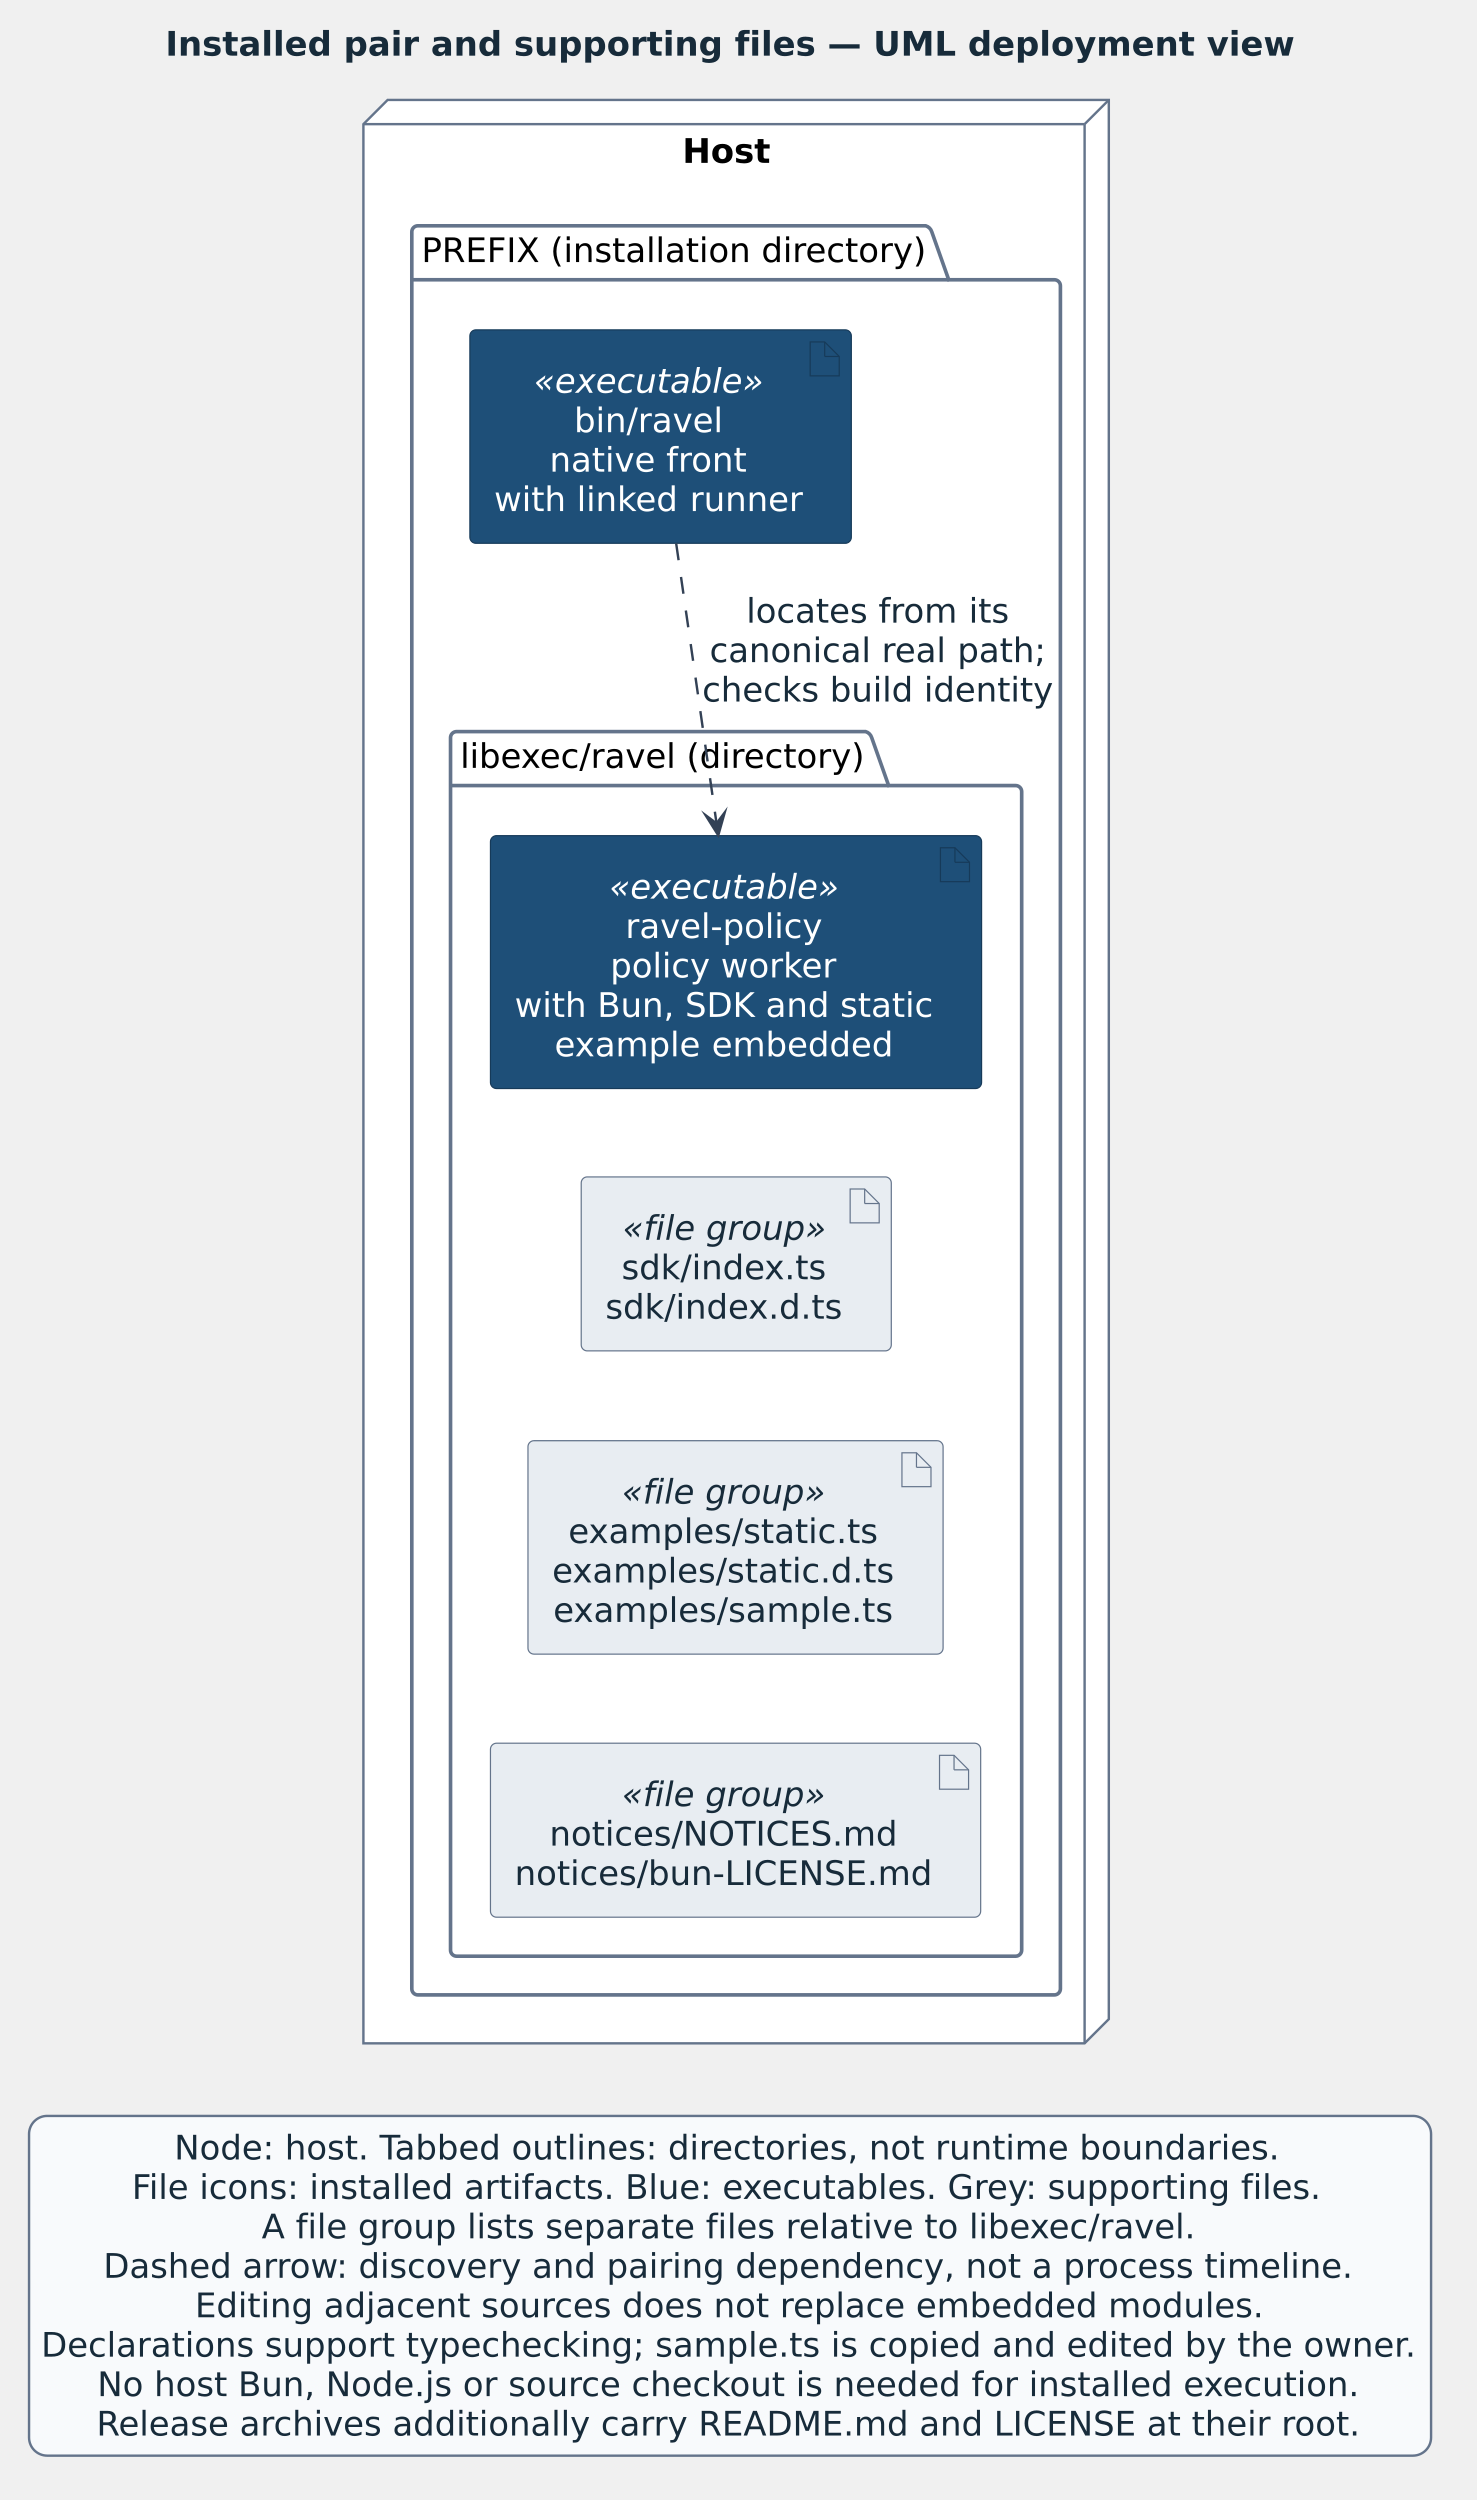
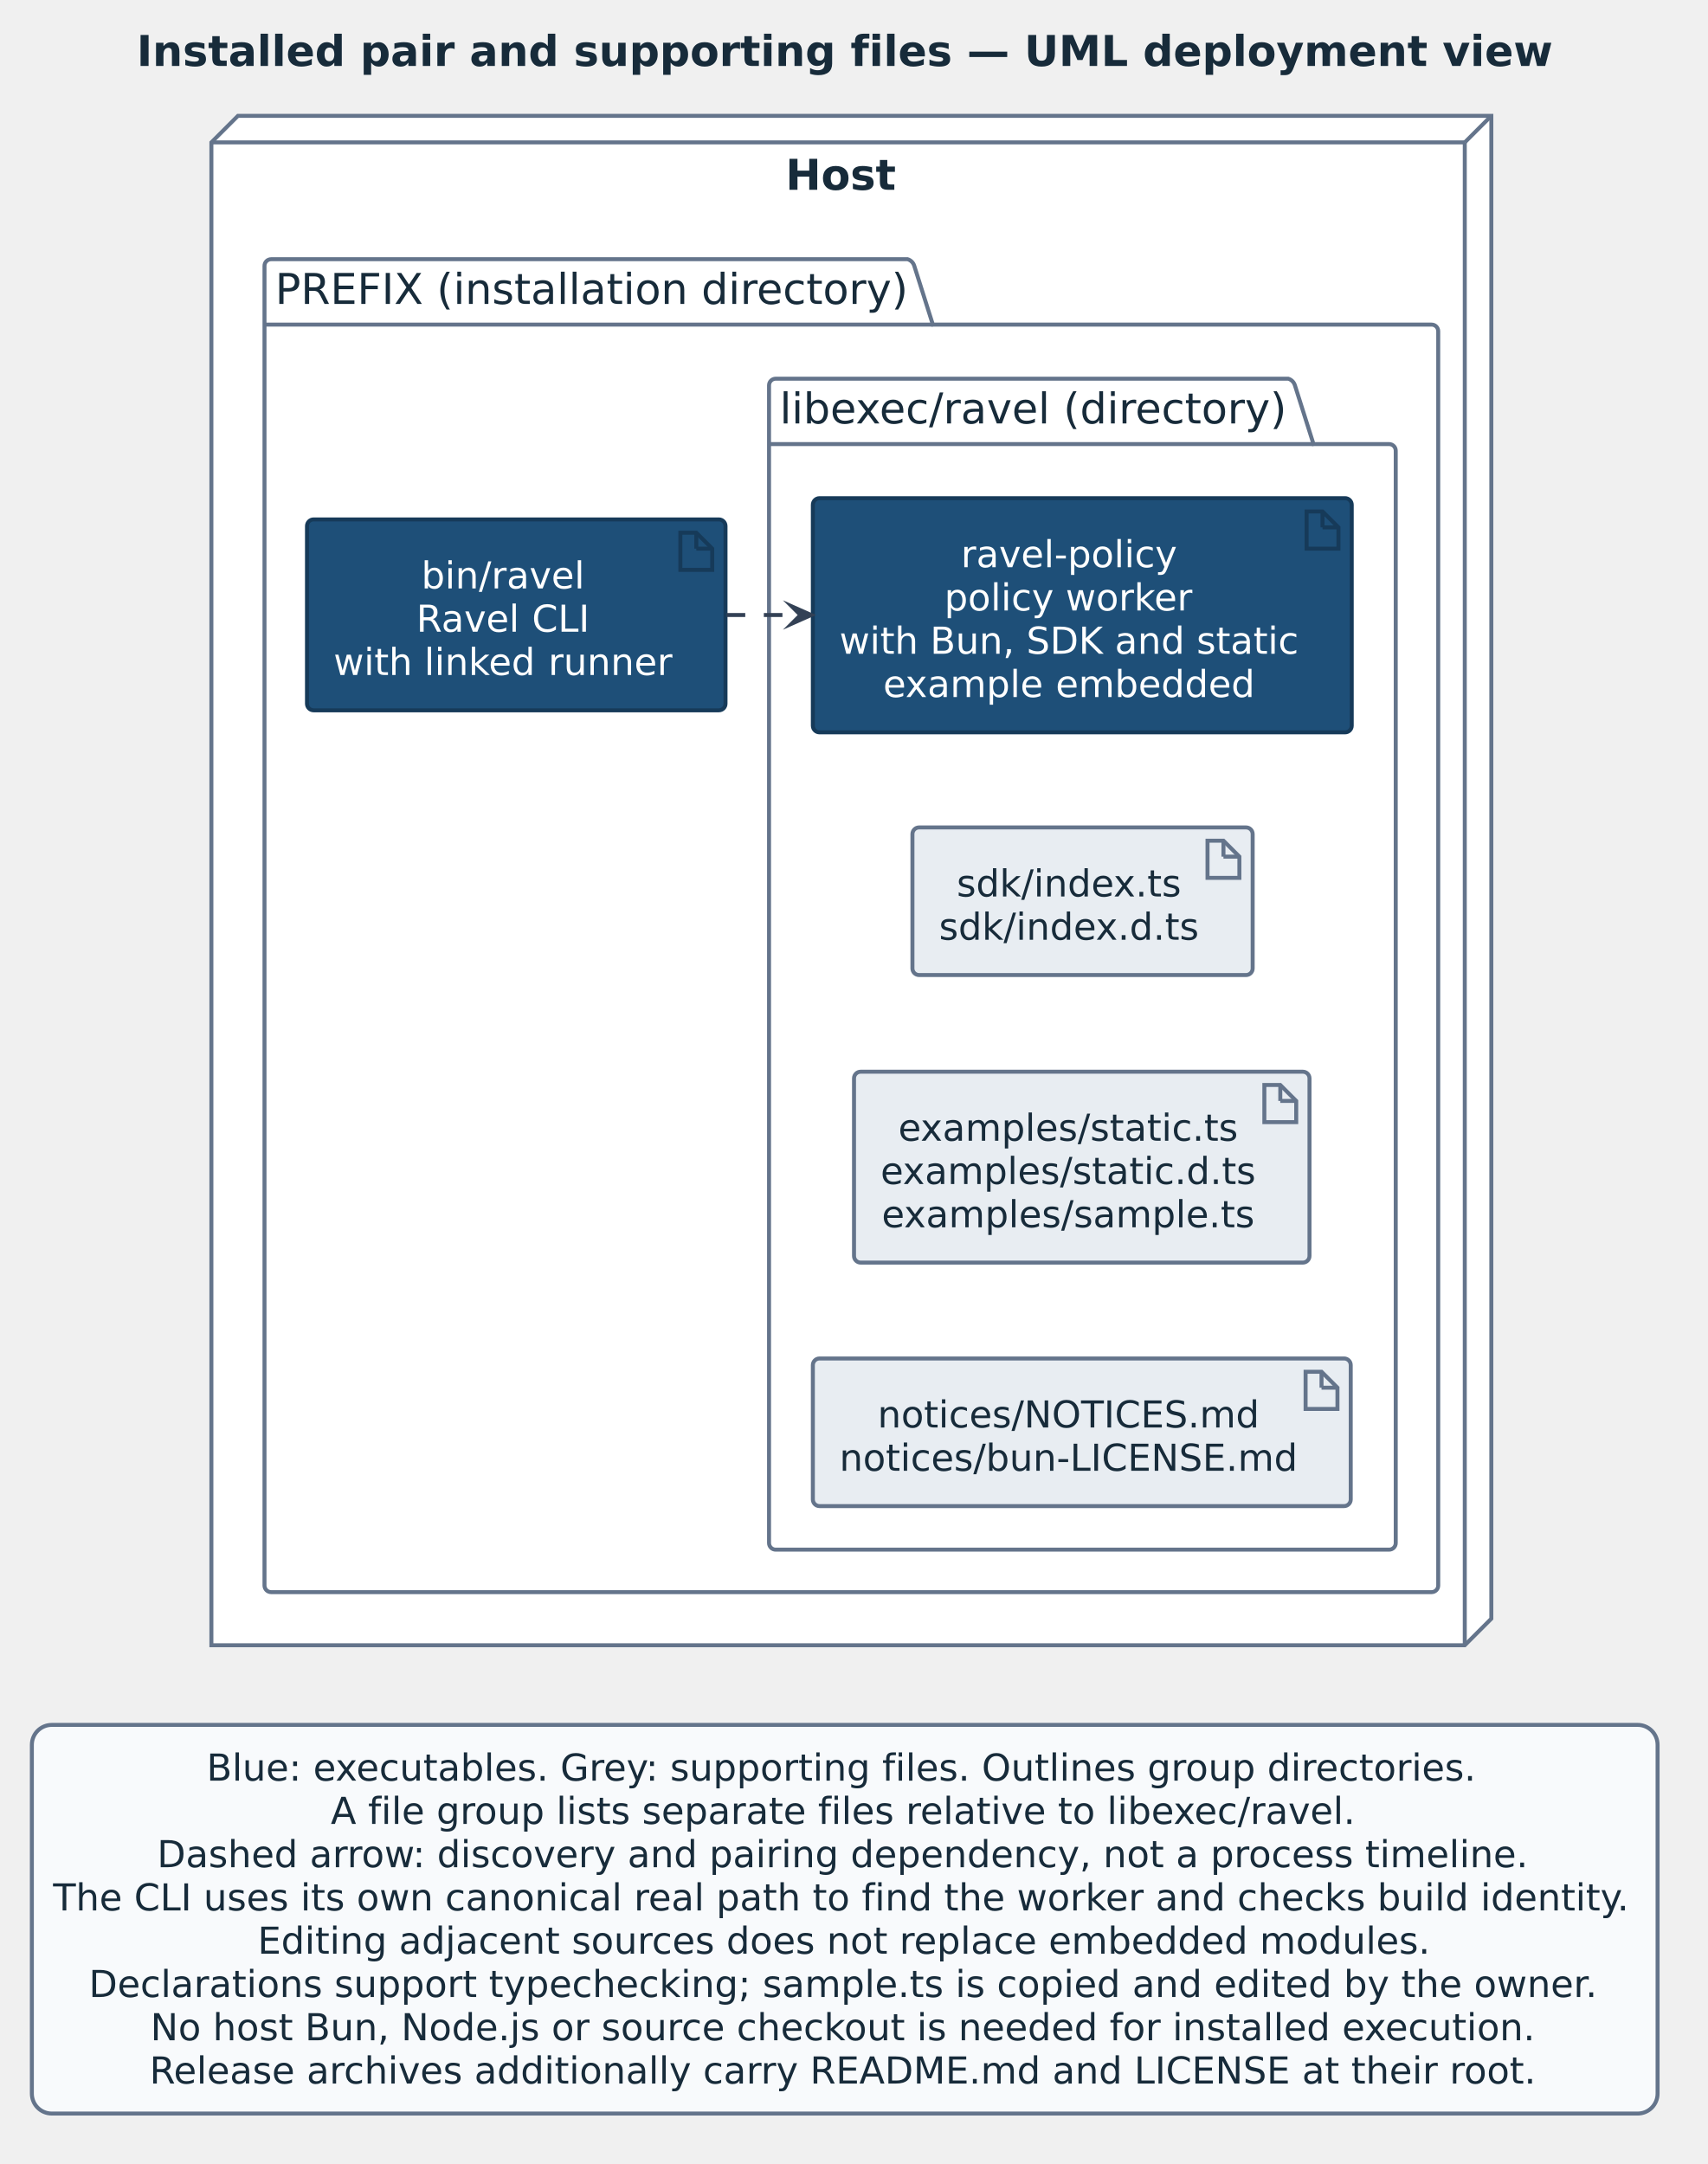
- <svg xmlns="http://www.w3.org/2000/svg" version="1.1" data-diagram-type="DESCRIPTION" style="width:610px;height:1033px;background:#FFFFFF;" width="610px" height="1033px" viewBox="0 0 610 1033" zoomAndPan="magnify" preserveAspectRatio="none" contentStyleType="text/css">
+ <svg xmlns="http://www.w3.org/2000/svg" version="1.1" data-diagram-type="DESCRIPTION" style="width:643px;height:815px;background:#FFFFFF;" width="643px" height="815px" viewBox="0 0 643 815" zoomAndPan="magnify" preserveAspectRatio="none" contentStyleType="text/css">
  <defs />
  <g font-family="sans-serif" lengthAdjust="spacing">
    <g class="title" data-source-line="3">
-       <text x="68.348" y="22.995" fill="#172B3A" font-size="14" textLength="466.621" font-weight="700" font-family="DejaVu Sans, sans-serif">Installed pair and supporting files — UML deployment view</text>
+       <text x="51.464" y="24.852" fill="#172B3A" font-size="16" textLength="533.281" font-weight="700" font-family="DejaVu Sans, sans-serif">Installed pair and supporting files — UML deployment view</text>
    </g>
-     <g class="cluster" data-qualified-name="host" id="ent0001" data-source-line="18">
-       <polygon points="150.159,51.297,160.159,41.297,458.159,41.297,458.159,834.297,448.159,844.297,150.159,844.297,150.159,51.297" fill="#FFF" style="stroke:#64748B;stroke-width:1;stroke-linejoin:miter;stroke-miterlimit:10;" />
-       <line x1="448.159" y1="51.297" x2="458.159" y2="41.297" style="stroke:#64748B;stroke-width:1;" />
-       <line x1="150.159" y1="51.297" x2="448.159" y2="51.297" style="stroke:#64748B;stroke-width:1;" />
-       <line x1="448.159" y1="51.297" x2="448.159" y2="844.297" style="stroke:#64748B;stroke-width:1;" />
-       <text x="281.979" y="67.292" fill="#000" font-size="14" textLength="36.36" font-weight="700" font-family="DejaVu Sans, sans-serif">Host</text>
+     <g class="cluster" data-qualified-name="host" id="ent0001" data-source-line="4">
+       <polygon points="79.605,53.625,89.605,43.625,561.605,43.625,561.605,609.625,551.605,619.625,79.605,619.625,79.605,53.625" fill="#FFF" style="stroke:#64748B;stroke-width:1.5;stroke-linejoin:miter;stroke-miterlimit:10;" />
+       <line x1="551.605" y1="53.625" x2="561.605" y2="43.625" style="stroke:#64748B;stroke-width:1.5;" />
+       <line x1="79.605" y1="53.625" x2="551.605" y2="53.625" style="stroke:#64748B;stroke-width:1.5;" />
+       <line x1="551.605" y1="53.625" x2="551.605" y2="619.625" style="stroke:#64748B;stroke-width:1.5;" />
+       <text x="295.828" y="71.477" fill="#172B3A" font-size="16" textLength="41.555" font-weight="700" font-family="DejaVu Sans, sans-serif">Host</text>
    </g>
-     <g class="cluster" data-qualified-name="host.prefix" id="ent0002" data-source-line="19">
-       <path d="M172.659,93.297 L382.51,93.297 A3.75,3.75 0 0 1 385.01,95.797 L392.01,115.594 L435.659,115.594 A2.5,2.5 0 0 1 438.159,118.094 L438.159,821.797 A2.5,2.5 0 0 1 435.659,824.297 L172.659,824.297 A2.5,2.5 0 0 1 170.159,821.797 L170.159,95.797 A2.5,2.5 0 0 1 172.659,93.297" style="stroke:#64748B;stroke-width:1.5;" fill="#FFF" />
-       <line x1="170.159" y1="115.594" x2="392.01" y2="115.594" style="stroke:#64748B;stroke-width:1.5;" />
-       <text x="174.159" y="108.292" fill="#000" font-size="14" textLength="208.852" font-family="DejaVu Sans, sans-serif">PREFIX (installation directory)</text>
+     <g class="cluster" data-qualified-name="host.prefix" id="ent0002" data-source-line="5">
+       <path d="M102.105,97.625 L341.792,97.625 A3.75,3.75 0 0 1 344.292,100.125 L351.292,122.25 L539.105,122.25 A2.5,2.5 0 0 1 541.605,124.75 L541.605,597.125 A2.5,2.5 0 0 1 539.105,599.625 L102.105,599.625 A2.5,2.5 0 0 1 99.605,597.125 L99.605,100.125 A2.5,2.5 0 0 1 102.105,97.625" style="stroke:#64748B;stroke-width:1.5;" fill="#FFF" />
+       <line x1="99.605" y1="122.25" x2="351.292" y2="122.25" style="stroke:#64748B;stroke-width:1.5;" />
+       <text x="103.605" y="114.477" fill="#172B3A" font-size="16" textLength="238.688" font-family="DejaVu Sans, sans-serif">PREFIX (installation directory)</text>
    </g>
-     <g class="cluster" data-qualified-name="host.prefix.libexec" id="ent0004" data-source-line="21">
-       <path d="M188.659,302.297 L357.686,302.297 A3.75,3.75 0 0 1 360.186,304.797 L367.186,324.594 L419.659,324.594 A2.5,2.5 0 0 1 422.159,327.094 L422.159,805.797 A2.5,2.5 0 0 1 419.659,808.297 L188.659,808.297 A2.5,2.5 0 0 1 186.159,805.797 L186.159,304.797 A2.5,2.5 0 0 1 188.659,302.297" style="stroke:#64748B;stroke-width:1.5;" fill="#FFF" />
-       <line x1="186.159" y1="324.594" x2="367.186" y2="324.594" style="stroke:#64748B;stroke-width:1.5;" />
-       <text x="190.159" y="317.292" fill="#000" font-size="14" textLength="168.027" font-family="DejaVu Sans, sans-serif">libexec/ravel (directory)</text>
+     <g class="cluster" data-qualified-name="host.prefix.libexec" id="ent0004" data-source-line="7">
+       <path d="M292.105,142.625 L485.136,142.625 A3.75,3.75 0 0 1 487.636,145.125 L494.636,167.25 L523.105,167.25 A2.5,2.5 0 0 1 525.605,169.75 L525.605,581.125 A2.5,2.5 0 0 1 523.105,583.625 L292.105,583.625 A2.5,2.5 0 0 1 289.605,581.125 L289.605,145.125 A2.5,2.5 0 0 1 292.105,142.625" style="stroke:#64748B;stroke-width:1.5;" fill="#FFF" />
+       <line x1="289.605" y1="167.25" x2="494.636" y2="167.25" style="stroke:#64748B;stroke-width:1.5;" />
+       <text x="293.605" y="159.477" fill="#172B3A" font-size="16" textLength="192.031" font-family="DejaVu Sans, sans-serif">libexec/ravel (directory)</text>
    </g>
-     <g class="entity" data-qualified-name="host.prefix.front" id="ent0003" data-source-line="20">
-       <rect x="194.159" y="136.297" width="157.606" height="88.188" fill="#1E4F78" style="stroke:#163A59;stroke-width:0.5;" rx="2.5" ry="2.5" />
-       <polygon points="334.765,141.297,334.765,155.297,346.765,155.297,346.765,147.297,340.765,141.297,334.765,141.297" fill="#1E4F78" style="stroke:#163A59;stroke-width:0.5;stroke-linejoin:miter;stroke-miterlimit:10;" />
-       <line x1="340.765" y1="141.297" x2="340.765" y2="147.297" style="stroke:#163A59;stroke-width:0.5;" />
-       <line x1="346.765" y1="147.297" x2="340.765" y2="147.297" style="stroke:#163A59;stroke-width:0.5;" />
-       <text x="220.626" y="162.292" fill="#FFF" font-size="14" textLength="94.671" font-style="italic" font-family="DejaVu Sans, sans-serif">«executable»</text>
-       <text x="237.217" y="178.589" fill="#FFF" font-size="14" textLength="61.489" font-family="DejaVu Sans, sans-serif">bin/ravel</text>
-       <text x="227.066" y="194.886" fill="#FFF" font-size="14" textLength="43.729" font-family="DejaVu Sans, sans-serif">native</text>
-       <text x="270.795" y="194.886" fill="#FFF" font-size="14" font-family="DejaVu Sans, sans-serif"> </text>
-       <text x="275.246" y="194.886" fill="#FFF" font-size="14" textLength="33.612" font-family="DejaVu Sans, sans-serif">front</text>
-       <text x="204.159" y="211.183" fill="#FFF" font-size="14" textLength="29.702" font-family="DejaVu Sans, sans-serif">with</text>
-       <text x="233.861" y="211.183" fill="#FFF" font-size="14" font-family="DejaVu Sans, sans-serif"> </text>
-       <text x="238.311" y="211.183" fill="#FFF" font-size="14" textLength="42.26" font-family="DejaVu Sans, sans-serif">linked</text>
-       <text x="280.571" y="211.183" fill="#FFF" font-size="14" font-family="DejaVu Sans, sans-serif"> </text>
-       <text x="285.021" y="211.183" fill="#FFF" font-size="14" textLength="46.744" font-family="DejaVu Sans, sans-serif">runner</text>
+     <g class="entity" data-qualified-name="host.prefix.front" id="ent0003" data-source-line="6">
+       <rect x="115.605" y="195.625" width="157.606" height="71.891" fill="#1E4F78" style="stroke:#163A59;stroke-width:1.5;" rx="2.5" ry="2.5" />
+       <polygon points="256.211,200.625,256.211,214.625,268.211,214.625,268.211,206.625,262.211,200.625,256.211,200.625" fill="#1E4F78" style="stroke:#163A59;stroke-width:1.5;stroke-linejoin:miter;stroke-miterlimit:10;" />
+       <line x1="262.211" y1="200.625" x2="262.211" y2="206.625" style="stroke:#163A59;stroke-width:1.5;" />
+       <line x1="268.211" y1="206.625" x2="262.211" y2="206.625" style="stroke:#163A59;stroke-width:1.5;" />
+       <text x="158.664" y="221.62" fill="#FFF" font-size="14" textLength="61.489" font-family="DejaVu Sans, sans-serif">bin/ravel</text>
+       <text x="156.784" y="237.917" fill="#FFF" font-size="14" textLength="39.095" font-family="DejaVu Sans, sans-serif">Ravel</text>
+       <text x="195.878" y="237.917" fill="#FFF" font-size="14" font-family="DejaVu Sans, sans-serif"> </text>
+       <text x="200.329" y="237.917" fill="#FFF" font-size="14" textLength="21.704" font-family="DejaVu Sans, sans-serif">CLI</text>
+       <text x="125.605" y="254.214" fill="#FFF" font-size="14" textLength="29.702" font-family="DejaVu Sans, sans-serif">with</text>
+       <text x="155.307" y="254.214" fill="#FFF" font-size="14" font-family="DejaVu Sans, sans-serif"> </text>
+       <text x="159.757" y="254.214" fill="#FFF" font-size="14" textLength="42.26" font-family="DejaVu Sans, sans-serif">linked</text>
+       <text x="202.017" y="254.214" fill="#FFF" font-size="14" font-family="DejaVu Sans, sans-serif"> </text>
+       <text x="206.467" y="254.214" fill="#FFF" font-size="14" textLength="46.744" font-family="DejaVu Sans, sans-serif">runner</text>
    </g>
-     <g class="entity" data-qualified-name="host.prefix.libexec.worker" id="ent0005" data-source-line="22">
-       <rect x="202.659" y="345.297" width="202.929" height="104.484" fill="#1E4F78" style="stroke:#163A59;stroke-width:0.5;" rx="2.5" ry="2.5" />
-       <polygon points="388.587,350.297,388.587,364.297,400.587,364.297,400.587,356.297,394.587,350.297,388.587,350.297" fill="#1E4F78" style="stroke:#163A59;stroke-width:0.5;stroke-linejoin:miter;stroke-miterlimit:10;" />
-       <line x1="394.587" y1="350.297" x2="394.587" y2="356.297" style="stroke:#163A59;stroke-width:0.5;" />
-       <line x1="400.587" y1="356.297" x2="394.587" y2="356.297" style="stroke:#163A59;stroke-width:0.5;" />
-       <text x="251.788" y="371.292" fill="#FFF" font-size="14" textLength="94.671" font-style="italic" font-family="DejaVu Sans, sans-serif">«executable»</text>
-       <text x="258.429" y="387.589" fill="#FFF" font-size="14" textLength="81.389" font-family="DejaVu Sans, sans-serif">ravel-policy</text>
-       <text x="252.167" y="403.886" fill="#FFF" font-size="14" textLength="41.214" font-family="DejaVu Sans, sans-serif">policy</text>
-       <text x="293.381" y="403.886" fill="#FFF" font-size="14" font-family="DejaVu Sans, sans-serif"> </text>
-       <text x="297.831" y="403.886" fill="#FFF" font-size="14" textLength="48.248" font-family="DejaVu Sans, sans-serif">worker</text>
-       <text x="212.659" y="420.183" fill="#FFF" font-size="14" textLength="29.702" font-family="DejaVu Sans, sans-serif">with</text>
-       <text x="242.361" y="420.183" fill="#FFF" font-size="14" font-family="DejaVu Sans, sans-serif"> </text>
-       <text x="246.811" y="420.183" fill="#FFF" font-size="14" textLength="31.801" font-family="DejaVu Sans, sans-serif">Bun,</text>
-       <text x="278.612" y="420.183" fill="#FFF" font-size="14" font-family="DejaVu Sans, sans-serif"> </text>
-       <text x="283.062" y="420.183" fill="#FFF" font-size="14" textLength="28.848" font-family="DejaVu Sans, sans-serif">SDK</text>
-       <text x="311.91" y="420.183" fill="#FFF" font-size="14" font-family="DejaVu Sans, sans-serif"> </text>
-       <text x="316.36" y="420.183" fill="#FFF" font-size="14" textLength="26.339" font-family="DejaVu Sans, sans-serif">and</text>
-       <text x="342.699" y="420.183" fill="#FFF" font-size="14" font-family="DejaVu Sans, sans-serif"> </text>
-       <text x="347.149" y="420.183" fill="#FFF" font-size="14" textLength="38.438" font-family="DejaVu Sans, sans-serif">static</text>
-       <text x="229.133" y="436.479" fill="#FFF" font-size="14" textLength="60.505" font-family="DejaVu Sans, sans-serif">example</text>
-       <text x="289.638" y="436.479" fill="#FFF" font-size="14" font-family="DejaVu Sans, sans-serif"> </text>
-       <text x="294.088" y="436.479" fill="#FFF" font-size="14" textLength="75.024" font-family="DejaVu Sans, sans-serif">embedded</text>
+     <g class="entity" data-qualified-name="host.prefix.libexec.worker" id="ent0005" data-source-line="8">
+       <rect x="306.105" y="187.625" width="202.929" height="88.188" fill="#1E4F78" style="stroke:#163A59;stroke-width:1.5;" rx="2.5" ry="2.5" />
+       <polygon points="492.034,192.625,492.034,206.625,504.034,206.625,504.034,198.625,498.034,192.625,492.034,192.625" fill="#1E4F78" style="stroke:#163A59;stroke-width:1.5;stroke-linejoin:miter;stroke-miterlimit:10;" />
+       <line x1="498.034" y1="192.625" x2="498.034" y2="198.625" style="stroke:#163A59;stroke-width:1.5;" />
+       <line x1="504.034" y1="198.625" x2="498.034" y2="198.625" style="stroke:#163A59;stroke-width:1.5;" />
+       <text x="361.875" y="213.62" fill="#FFF" font-size="14" textLength="81.389" font-family="DejaVu Sans, sans-serif">ravel-policy</text>
+       <text x="355.613" y="229.917" fill="#FFF" font-size="14" textLength="41.214" font-family="DejaVu Sans, sans-serif">policy</text>
+       <text x="396.827" y="229.917" fill="#FFF" font-size="14" font-family="DejaVu Sans, sans-serif"> </text>
+       <text x="401.277" y="229.917" fill="#FFF" font-size="14" textLength="48.248" font-family="DejaVu Sans, sans-serif">worker</text>
+       <text x="316.105" y="246.214" fill="#FFF" font-size="14" textLength="29.702" font-family="DejaVu Sans, sans-serif">with</text>
+       <text x="345.807" y="246.214" fill="#FFF" font-size="14" font-family="DejaVu Sans, sans-serif"> </text>
+       <text x="350.257" y="246.214" fill="#FFF" font-size="14" textLength="31.801" font-family="DejaVu Sans, sans-serif">Bun,</text>
+       <text x="382.058" y="246.214" fill="#FFF" font-size="14" font-family="DejaVu Sans, sans-serif"> </text>
+       <text x="386.508" y="246.214" fill="#FFF" font-size="14" textLength="28.848" font-family="DejaVu Sans, sans-serif">SDK</text>
+       <text x="415.356" y="246.214" fill="#FFF" font-size="14" font-family="DejaVu Sans, sans-serif"> </text>
+       <text x="419.806" y="246.214" fill="#FFF" font-size="14" textLength="26.339" font-family="DejaVu Sans, sans-serif">and</text>
+       <text x="446.145" y="246.214" fill="#FFF" font-size="14" font-family="DejaVu Sans, sans-serif"> </text>
+       <text x="450.595" y="246.214" fill="#FFF" font-size="14" textLength="38.438" font-family="DejaVu Sans, sans-serif">static</text>
+       <text x="332.58" y="262.511" fill="#FFF" font-size="14" textLength="60.505" font-family="DejaVu Sans, sans-serif">example</text>
+       <text x="393.084" y="262.511" fill="#FFF" font-size="14" font-family="DejaVu Sans, sans-serif"> </text>
+       <text x="397.535" y="262.511" fill="#FFF" font-size="14" textLength="75.024" font-family="DejaVu Sans, sans-serif">embedded</text>
    </g>
-     <g class="entity" data-qualified-name="host.prefix.libexec.sdk" id="ent0006" data-source-line="23">
-       <rect x="240.159" y="486.297" width="128.123" height="71.891" fill="#E8EDF2" style="stroke:#64748B;stroke-width:0.5;" rx="2.5" ry="2.5" />
-       <polygon points="351.282,491.297,351.282,505.297,363.282,505.297,363.282,497.297,357.282,491.297,351.282,491.297" fill="#E8EDF2" style="stroke:#64748B;stroke-width:0.5;stroke-linejoin:miter;stroke-miterlimit:10;" />
-       <line x1="357.282" y1="491.297" x2="357.282" y2="497.297" style="stroke:#64748B;stroke-width:0.5;" />
-       <line x1="363.282" y1="497.297" x2="357.282" y2="497.297" style="stroke:#64748B;stroke-width:0.5;" />
-       <text x="257.285" y="512.292" fill="#172B3A" font-size="14" textLength="83.87" font-style="italic" font-family="DejaVu Sans, sans-serif">«file group»</text>
-       <text x="256.827" y="528.589" fill="#172B3A" font-size="14" textLength="84.786" font-family="DejaVu Sans, sans-serif">sdk/index.ts</text>
-       <text x="250.159" y="544.886" fill="#172B3A" font-size="14" textLength="98.123" font-family="DejaVu Sans, sans-serif">sdk/index.d.ts</text>
+     <g class="entity" data-qualified-name="host.prefix.libexec.sdk" id="ent0006" data-source-line="9">
+       <rect x="343.605" y="311.625" width="128.123" height="55.594" fill="#E8EDF2" style="stroke:#64748B;stroke-width:1.5;" rx="2.5" ry="2.5" />
+       <polygon points="454.728,316.625,454.728,330.625,466.728,330.625,466.728,322.625,460.728,316.625,454.728,316.625" fill="#E8EDF2" style="stroke:#64748B;stroke-width:1.5;stroke-linejoin:miter;stroke-miterlimit:10;" />
+       <line x1="460.728" y1="316.625" x2="460.728" y2="322.625" style="stroke:#64748B;stroke-width:1.5;" />
+       <line x1="466.728" y1="322.625" x2="460.728" y2="322.625" style="stroke:#64748B;stroke-width:1.5;" />
+       <text x="360.273" y="337.62" fill="#172B3A" font-size="14" textLength="84.786" font-family="DejaVu Sans, sans-serif">sdk/index.ts</text>
+       <text x="353.605" y="353.917" fill="#172B3A" font-size="14" textLength="98.123" font-family="DejaVu Sans, sans-serif">sdk/index.d.ts</text>
    </g>
-     <g class="entity" data-qualified-name="host.prefix.libexec.examples" id="ent0007" data-source-line="24">
-       <rect x="218.159" y="595.297" width="171.524" height="88.188" fill="#E8EDF2" style="stroke:#64748B;stroke-width:0.5;" rx="2.5" ry="2.5" />
-       <polygon points="372.683,600.297,372.683,614.297,384.683,614.297,384.683,606.297,378.683,600.297,372.683,600.297" fill="#E8EDF2" style="stroke:#64748B;stroke-width:0.5;stroke-linejoin:miter;stroke-miterlimit:10;" />
-       <line x1="378.683" y1="600.297" x2="378.683" y2="606.297" style="stroke:#64748B;stroke-width:0.5;" />
-       <line x1="384.683" y1="606.297" x2="378.683" y2="606.297" style="stroke:#64748B;stroke-width:0.5;" />
-       <text x="256.986" y="621.292" fill="#172B3A" font-size="14" textLength="83.87" font-style="italic" font-family="DejaVu Sans, sans-serif">«file group»</text>
-       <text x="234.827" y="637.589" fill="#172B3A" font-size="14" textLength="128.188" font-family="DejaVu Sans, sans-serif">examples/static.ts</text>
-       <text x="228.159" y="653.886" fill="#172B3A" font-size="14" textLength="141.524" font-family="DejaVu Sans, sans-serif">examples/static.d.ts</text>
-       <text x="228.596" y="670.183" fill="#172B3A" font-size="14" textLength="140.649" font-family="DejaVu Sans, sans-serif">examples/sample.ts</text>
+     <g class="entity" data-qualified-name="host.prefix.libexec.examples" id="ent0007" data-source-line="10">
+       <rect x="321.605" y="403.625" width="171.524" height="71.891" fill="#E8EDF2" style="stroke:#64748B;stroke-width:1.5;" rx="2.5" ry="2.5" />
+       <polygon points="476.129,408.625,476.129,422.625,488.129,422.625,488.129,414.625,482.129,408.625,476.129,408.625" fill="#E8EDF2" style="stroke:#64748B;stroke-width:1.5;stroke-linejoin:miter;stroke-miterlimit:10;" />
+       <line x1="482.129" y1="408.625" x2="482.129" y2="414.625" style="stroke:#64748B;stroke-width:1.5;" />
+       <line x1="488.129" y1="414.625" x2="482.129" y2="414.625" style="stroke:#64748B;stroke-width:1.5;" />
+       <text x="338.273" y="429.62" fill="#172B3A" font-size="14" textLength="128.188" font-family="DejaVu Sans, sans-serif">examples/static.ts</text>
+       <text x="331.605" y="445.917" fill="#172B3A" font-size="14" textLength="141.524" font-family="DejaVu Sans, sans-serif">examples/static.d.ts</text>
+       <text x="332.042" y="462.214" fill="#172B3A" font-size="14" textLength="140.649" font-family="DejaVu Sans, sans-serif">examples/sample.ts</text>
    </g>
-     <g class="entity" data-qualified-name="host.prefix.libexec.notices" id="ent0008" data-source-line="25">
-       <rect x="202.659" y="720.297" width="202.553" height="71.891" fill="#E8EDF2" style="stroke:#64748B;stroke-width:0.5;" rx="2.5" ry="2.5" />
-       <polygon points="388.211,725.297,388.211,739.297,400.211,739.297,400.211,731.297,394.211,725.297,388.211,725.297" fill="#E8EDF2" style="stroke:#64748B;stroke-width:0.5;stroke-linejoin:miter;stroke-miterlimit:10;" />
-       <line x1="394.211" y1="725.297" x2="394.211" y2="731.297" style="stroke:#64748B;stroke-width:0.5;" />
-       <line x1="400.211" y1="731.297" x2="394.211" y2="731.297" style="stroke:#64748B;stroke-width:0.5;" />
-       <text x="257" y="746.292" fill="#172B3A" font-size="14" textLength="83.87" font-style="italic" font-family="DejaVu Sans, sans-serif">«file group»</text>
-       <text x="227.038" y="762.589" fill="#172B3A" font-size="14" textLength="143.794" font-family="DejaVu Sans, sans-serif">notices/NOTICES.md</text>
-       <text x="212.659" y="778.886" fill="#172B3A" font-size="14" textLength="172.553" font-family="DejaVu Sans, sans-serif">notices/bun-LICENSE.md</text>
+     <g class="entity" data-qualified-name="host.prefix.libexec.notices" id="ent0008" data-source-line="11">
+       <rect x="306.105" y="511.625" width="202.553" height="55.594" fill="#E8EDF2" style="stroke:#64748B;stroke-width:1.5;" rx="2.5" ry="2.5" />
+       <polygon points="491.658,516.625,491.658,530.625,503.658,530.625,503.658,522.625,497.658,516.625,491.658,516.625" fill="#E8EDF2" style="stroke:#64748B;stroke-width:1.5;stroke-linejoin:miter;stroke-miterlimit:10;" />
+       <line x1="497.658" y1="516.625" x2="497.658" y2="522.625" style="stroke:#64748B;stroke-width:1.5;" />
+       <line x1="503.658" y1="522.625" x2="497.658" y2="522.625" style="stroke:#64748B;stroke-width:1.5;" />
+       <text x="330.484" y="537.62" fill="#172B3A" font-size="14" textLength="143.794" font-family="DejaVu Sans, sans-serif">notices/NOTICES.md</text>
+       <text x="316.105" y="553.917" fill="#172B3A" font-size="14" textLength="172.553" font-family="DejaVu Sans, sans-serif">notices/bun-LICENSE.md</text>
    </g>
    <g class="link" data-entity-1="ent0003" data-entity-2="ent0005" id="lnk9" data-link-type="dependency">
-       <polygon points="296.787,345.172,299.462,335.694,296.074,340.224,291.544,336.835,296.787,345.172" fill="#334155" style="stroke:#334155;stroke-width:1;stroke-linejoin:miter;stroke-miterlimit:10;" />
-       <path d="M279.395,224.547 C284.416,259.372 290.773,303.458 296.074,340.224" style="stroke:#334155;stroke-width:1;stroke-dasharray:7,7;" fill="none" />
-       <text x="308.376" y="257.292" fill="#172B3A" font-size="14" textLength="50.128" font-family="DejaVu Sans, sans-serif">locates</text>
-       <text x="358.504" y="257.292" fill="#172B3A" font-size="14" font-family="DejaVu Sans, sans-serif"> </text>
-       <text x="362.955" y="257.292" fill="#172B3A" font-size="14" textLength="32.888" font-family="DejaVu Sans, sans-serif">from</text>
-       <text x="395.842" y="257.292" fill="#172B3A" font-size="14" font-family="DejaVu Sans, sans-serif"> </text>
-       <text x="400.292" y="257.292" fill="#172B3A" font-size="14" textLength="16.673" font-family="DejaVu Sans, sans-serif">its</text>
-       <text x="293.208" y="273.589" fill="#172B3A" font-size="14" textLength="66.644" font-family="DejaVu Sans, sans-serif">canonical</text>
-       <text x="359.851" y="273.589" fill="#172B3A" font-size="14" font-family="DejaVu Sans, sans-serif"> </text>
-       <text x="364.301" y="273.589" fill="#172B3A" font-size="14" textLength="26.838" font-family="DejaVu Sans, sans-serif">real</text>
-       <text x="391.139" y="273.589" fill="#172B3A" font-size="14" font-family="DejaVu Sans, sans-serif"> </text>
-       <text x="395.589" y="273.589" fill="#172B3A" font-size="14" textLength="36.545" font-family="DejaVu Sans, sans-serif">path;</text>
-       <text x="290.159" y="289.886" fill="#172B3A" font-size="14" textLength="48.282" font-family="DejaVu Sans, sans-serif">checks</text>
-       <text x="338.441" y="289.886" fill="#172B3A" font-size="14" font-family="DejaVu Sans, sans-serif"> </text>
-       <text x="342.891" y="289.886" fill="#172B3A" font-size="14" textLength="34.426" font-family="DejaVu Sans, sans-serif">build</text>
-       <text x="377.317" y="289.886" fill="#172B3A" font-size="14" font-family="DejaVu Sans, sans-serif"> </text>
-       <text x="381.767" y="289.886" fill="#172B3A" font-size="14" textLength="53.416" font-family="DejaVu Sans, sans-serif">identity</text>
+       <polygon points="306.091,231.625,297.091,227.625,301.091,231.625,297.091,235.625,306.091,231.625" fill="#334155" style="stroke:#334155;stroke-width:1;stroke-linejoin:miter;stroke-miterlimit:10;" />
+       <path d="M273.648,231.625 C284.462,231.625 290.276,231.625 301.091,231.625" style="stroke:#334155;stroke-width:1.5;stroke-dasharray:7,7;" fill="none" />
    </g>
-     <g class="legend" data-source-line="34">
-       <rect x="12" y="874.297" width="579.317" height="140.375" fill="#F8FAFC" style="stroke:#64748B;stroke-width:1;" rx="7.5" ry="7.5" />
-       <text x="72.002" y="892.292" fill="#172B3A" font-size="14" textLength="459.313" font-family="DejaVu Sans, sans-serif">Node: host. Tabbed outlines: directories, not runtime boundaries.</text>
-       <text x="54.505" y="908.589" fill="#172B3A" font-size="14" textLength="494.307" font-family="DejaVu Sans, sans-serif">File icons: installed artifacts. Blue: executables. Grey: supporting files.</text>
-       <text x="108.116" y="924.886" fill="#172B3A" font-size="14" textLength="387.085" font-family="DejaVu Sans, sans-serif">A file group lists separate files relative to libexec/ravel.</text>
-       <text x="42.703" y="941.183" fill="#172B3A" font-size="14" textLength="517.911" font-family="DejaVu Sans, sans-serif">Dashed arrow: discovery and pairing dependency, not a process timeline.</text>
-       <text x="80.574" y="957.479" fill="#172B3A" font-size="14" textLength="442.169" font-family="DejaVu Sans, sans-serif">Editing adjacent sources does not replace embedded modules.</text>
-       <text x="17" y="973.776" fill="#172B3A" font-size="14" textLength="569.317" font-family="DejaVu Sans, sans-serif">Declarations support typechecking; sample.ts is copied and edited by the owner.</text>
-       <text x="40.211" y="990.073" fill="#172B3A" font-size="14" textLength="522.895" font-family="DejaVu Sans, sans-serif">No host Bun, Node.js or source checkout is needed for installed execution.</text>
-       <text x="39.866" y="1006.37" fill="#172B3A" font-size="14" textLength="523.585" font-family="DejaVu Sans, sans-serif">Release archives additionally carry README.md and LICENSE at their root.</text>
+     <g class="legend" data-source-line="20">
+       <rect x="12" y="649.625" width="612.21" height="146.375" fill="#F8FAFC" style="stroke:#64748B;stroke-width:1.5;" rx="7.5" ry="7.5" />
+       <text x="77.791" y="670.62" fill="#172B3A" font-size="14" textLength="480.628" font-family="DejaVu Sans, sans-serif">Blue: executables. Grey: supporting files. Outlines group directories.</text>
+       <text x="124.563" y="686.917" fill="#172B3A" font-size="14" textLength="387.085" font-family="DejaVu Sans, sans-serif">A file group lists separate files relative to libexec/ravel.</text>
+       <text x="59.149" y="703.214" fill="#172B3A" font-size="14" textLength="517.911" font-family="DejaVu Sans, sans-serif">Dashed arrow: discovery and pairing dependency, not a process timeline.</text>
+       <text x="20" y="719.511" fill="#172B3A" font-size="14" textLength="596.21" font-family="DejaVu Sans, sans-serif">The CLI uses its own canonical real path to find the worker and checks build identity.</text>
+       <text x="97.021" y="735.808" fill="#172B3A" font-size="14" textLength="442.169" font-family="DejaVu Sans, sans-serif">Editing adjacent sources does not replace embedded modules.</text>
+       <text x="33.446" y="752.104" fill="#172B3A" font-size="14" textLength="569.317" font-family="DejaVu Sans, sans-serif">Declarations support typechecking; sample.ts is copied and edited by the owner.</text>
+       <text x="56.658" y="768.401" fill="#172B3A" font-size="14" textLength="522.895" font-family="DejaVu Sans, sans-serif">No host Bun, Node.js or source checkout is needed for installed execution.</text>
+       <text x="56.313" y="784.698" fill="#172B3A" font-size="14" textLength="523.585" font-family="DejaVu Sans, sans-serif">Release archives additionally carry README.md and LICENSE at their root.</text>
    </g>
  </g>
</svg>
